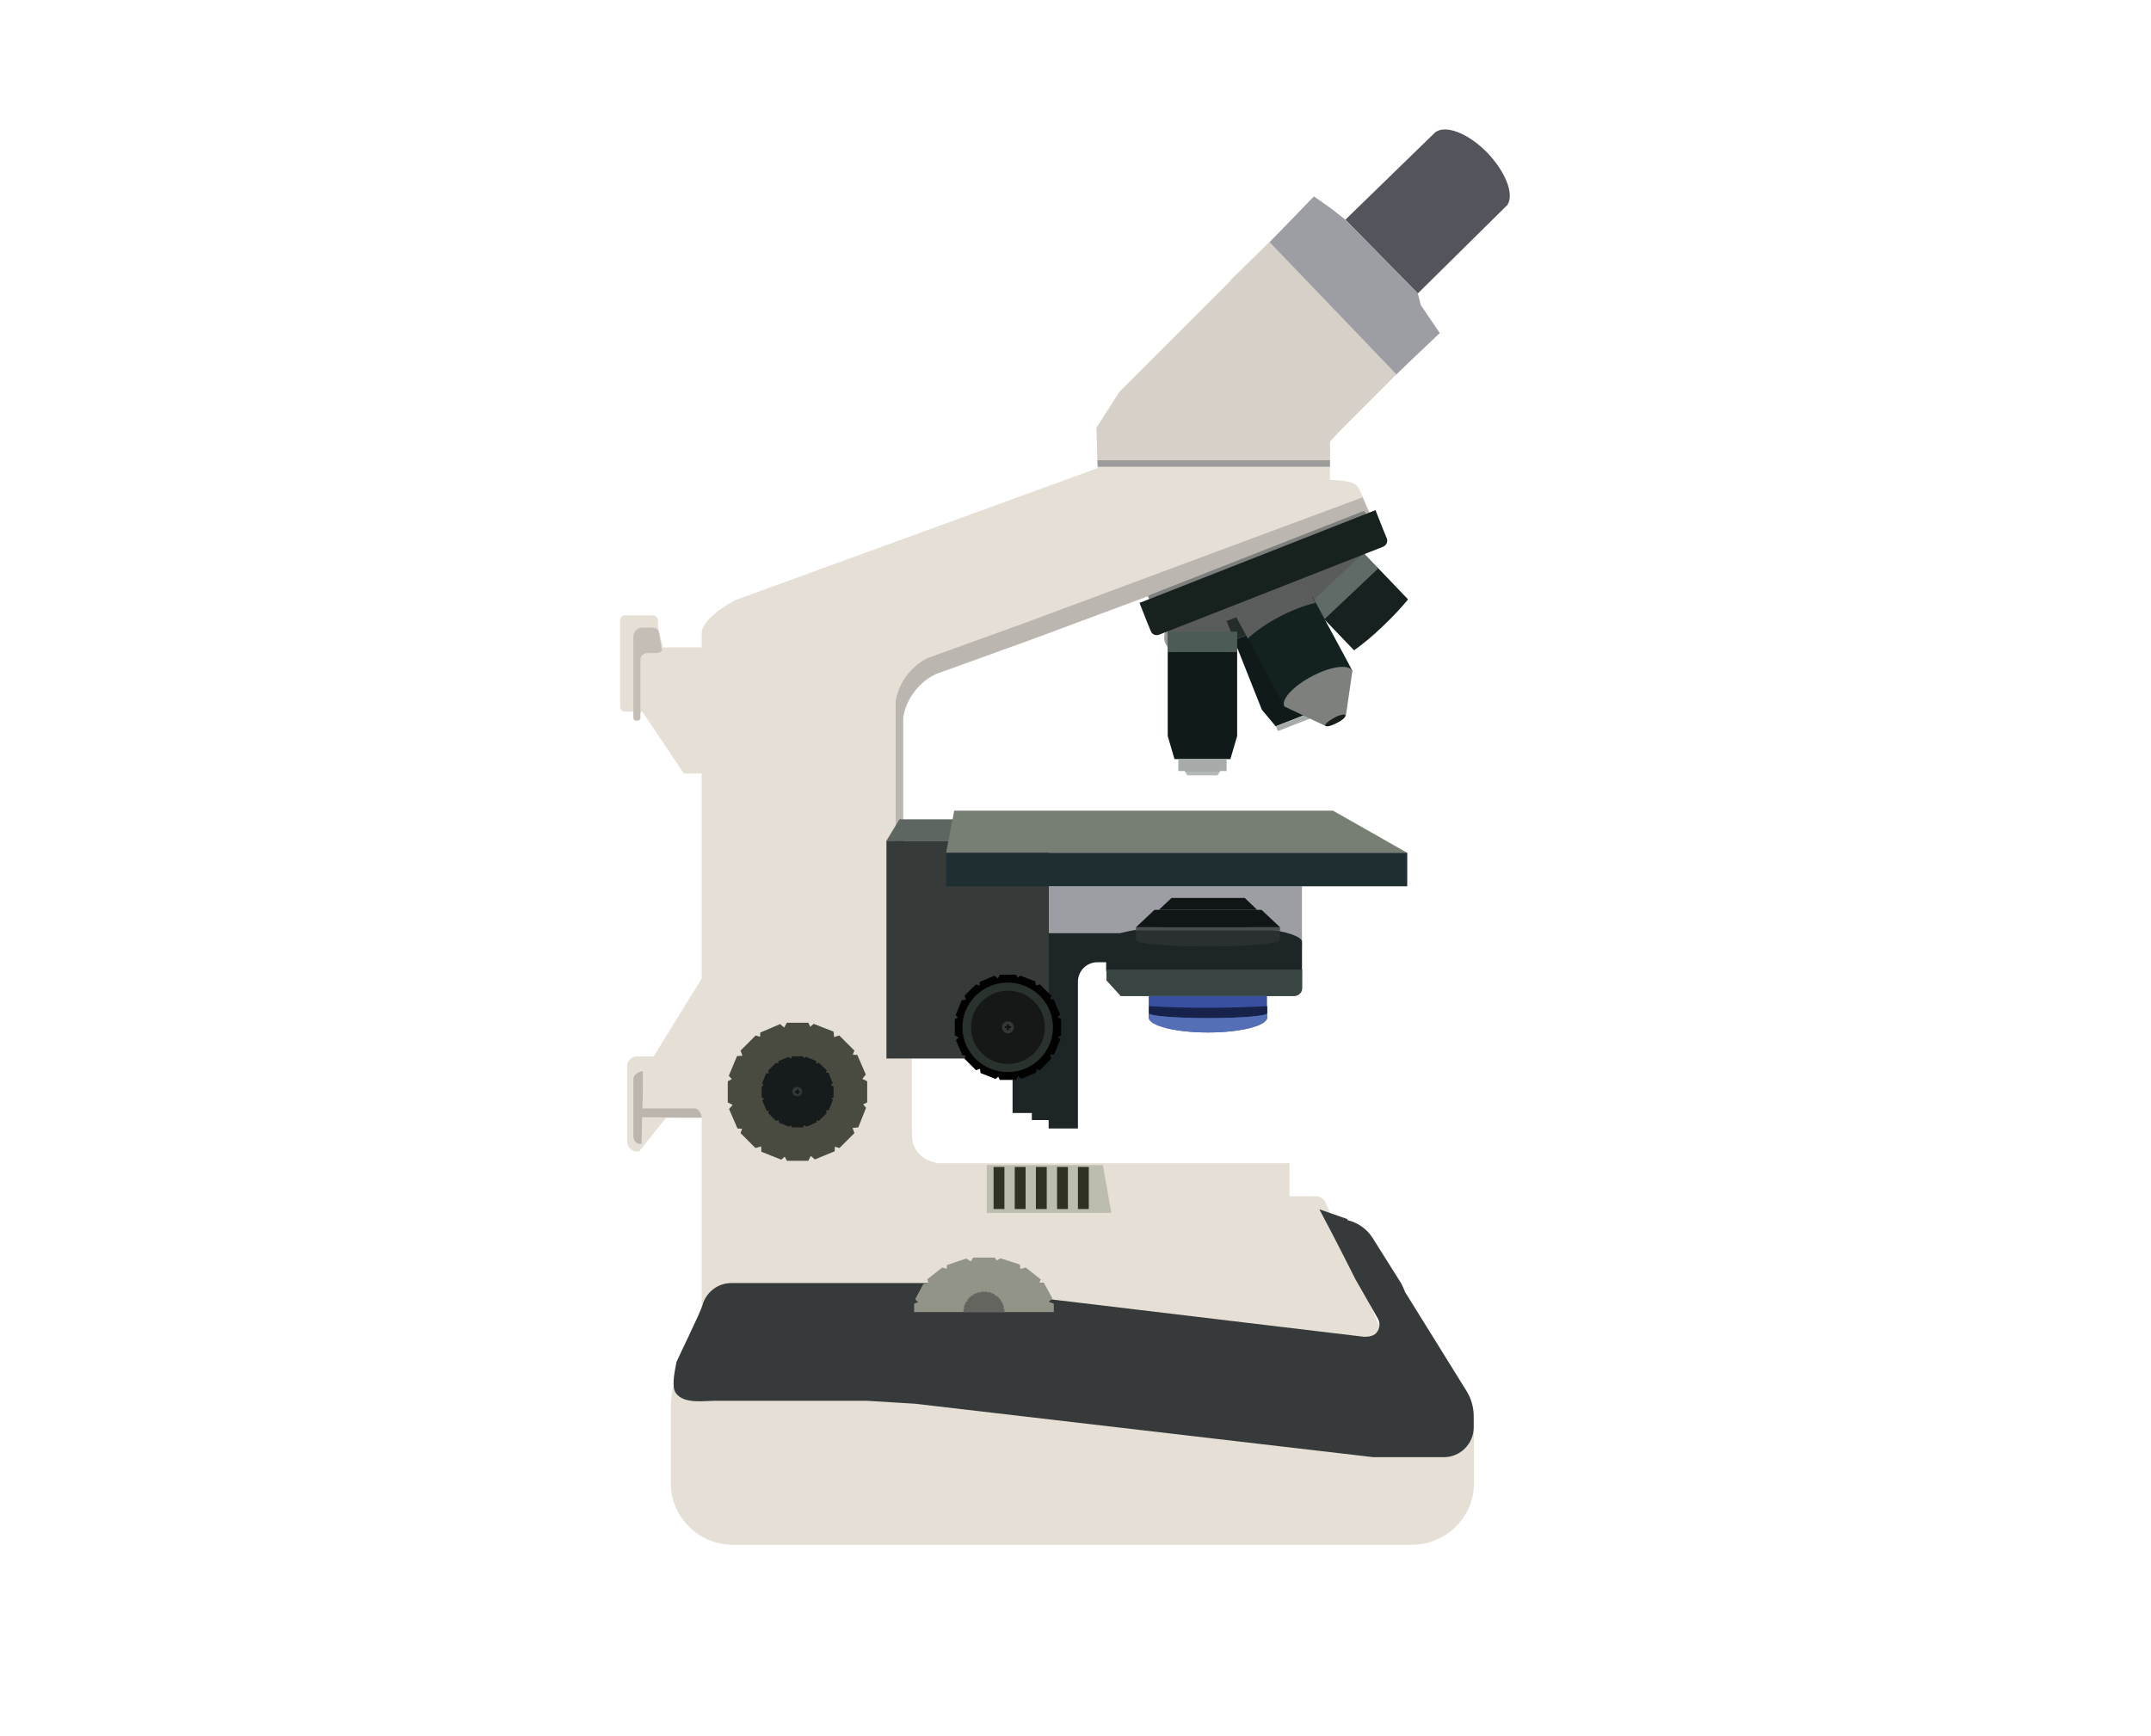
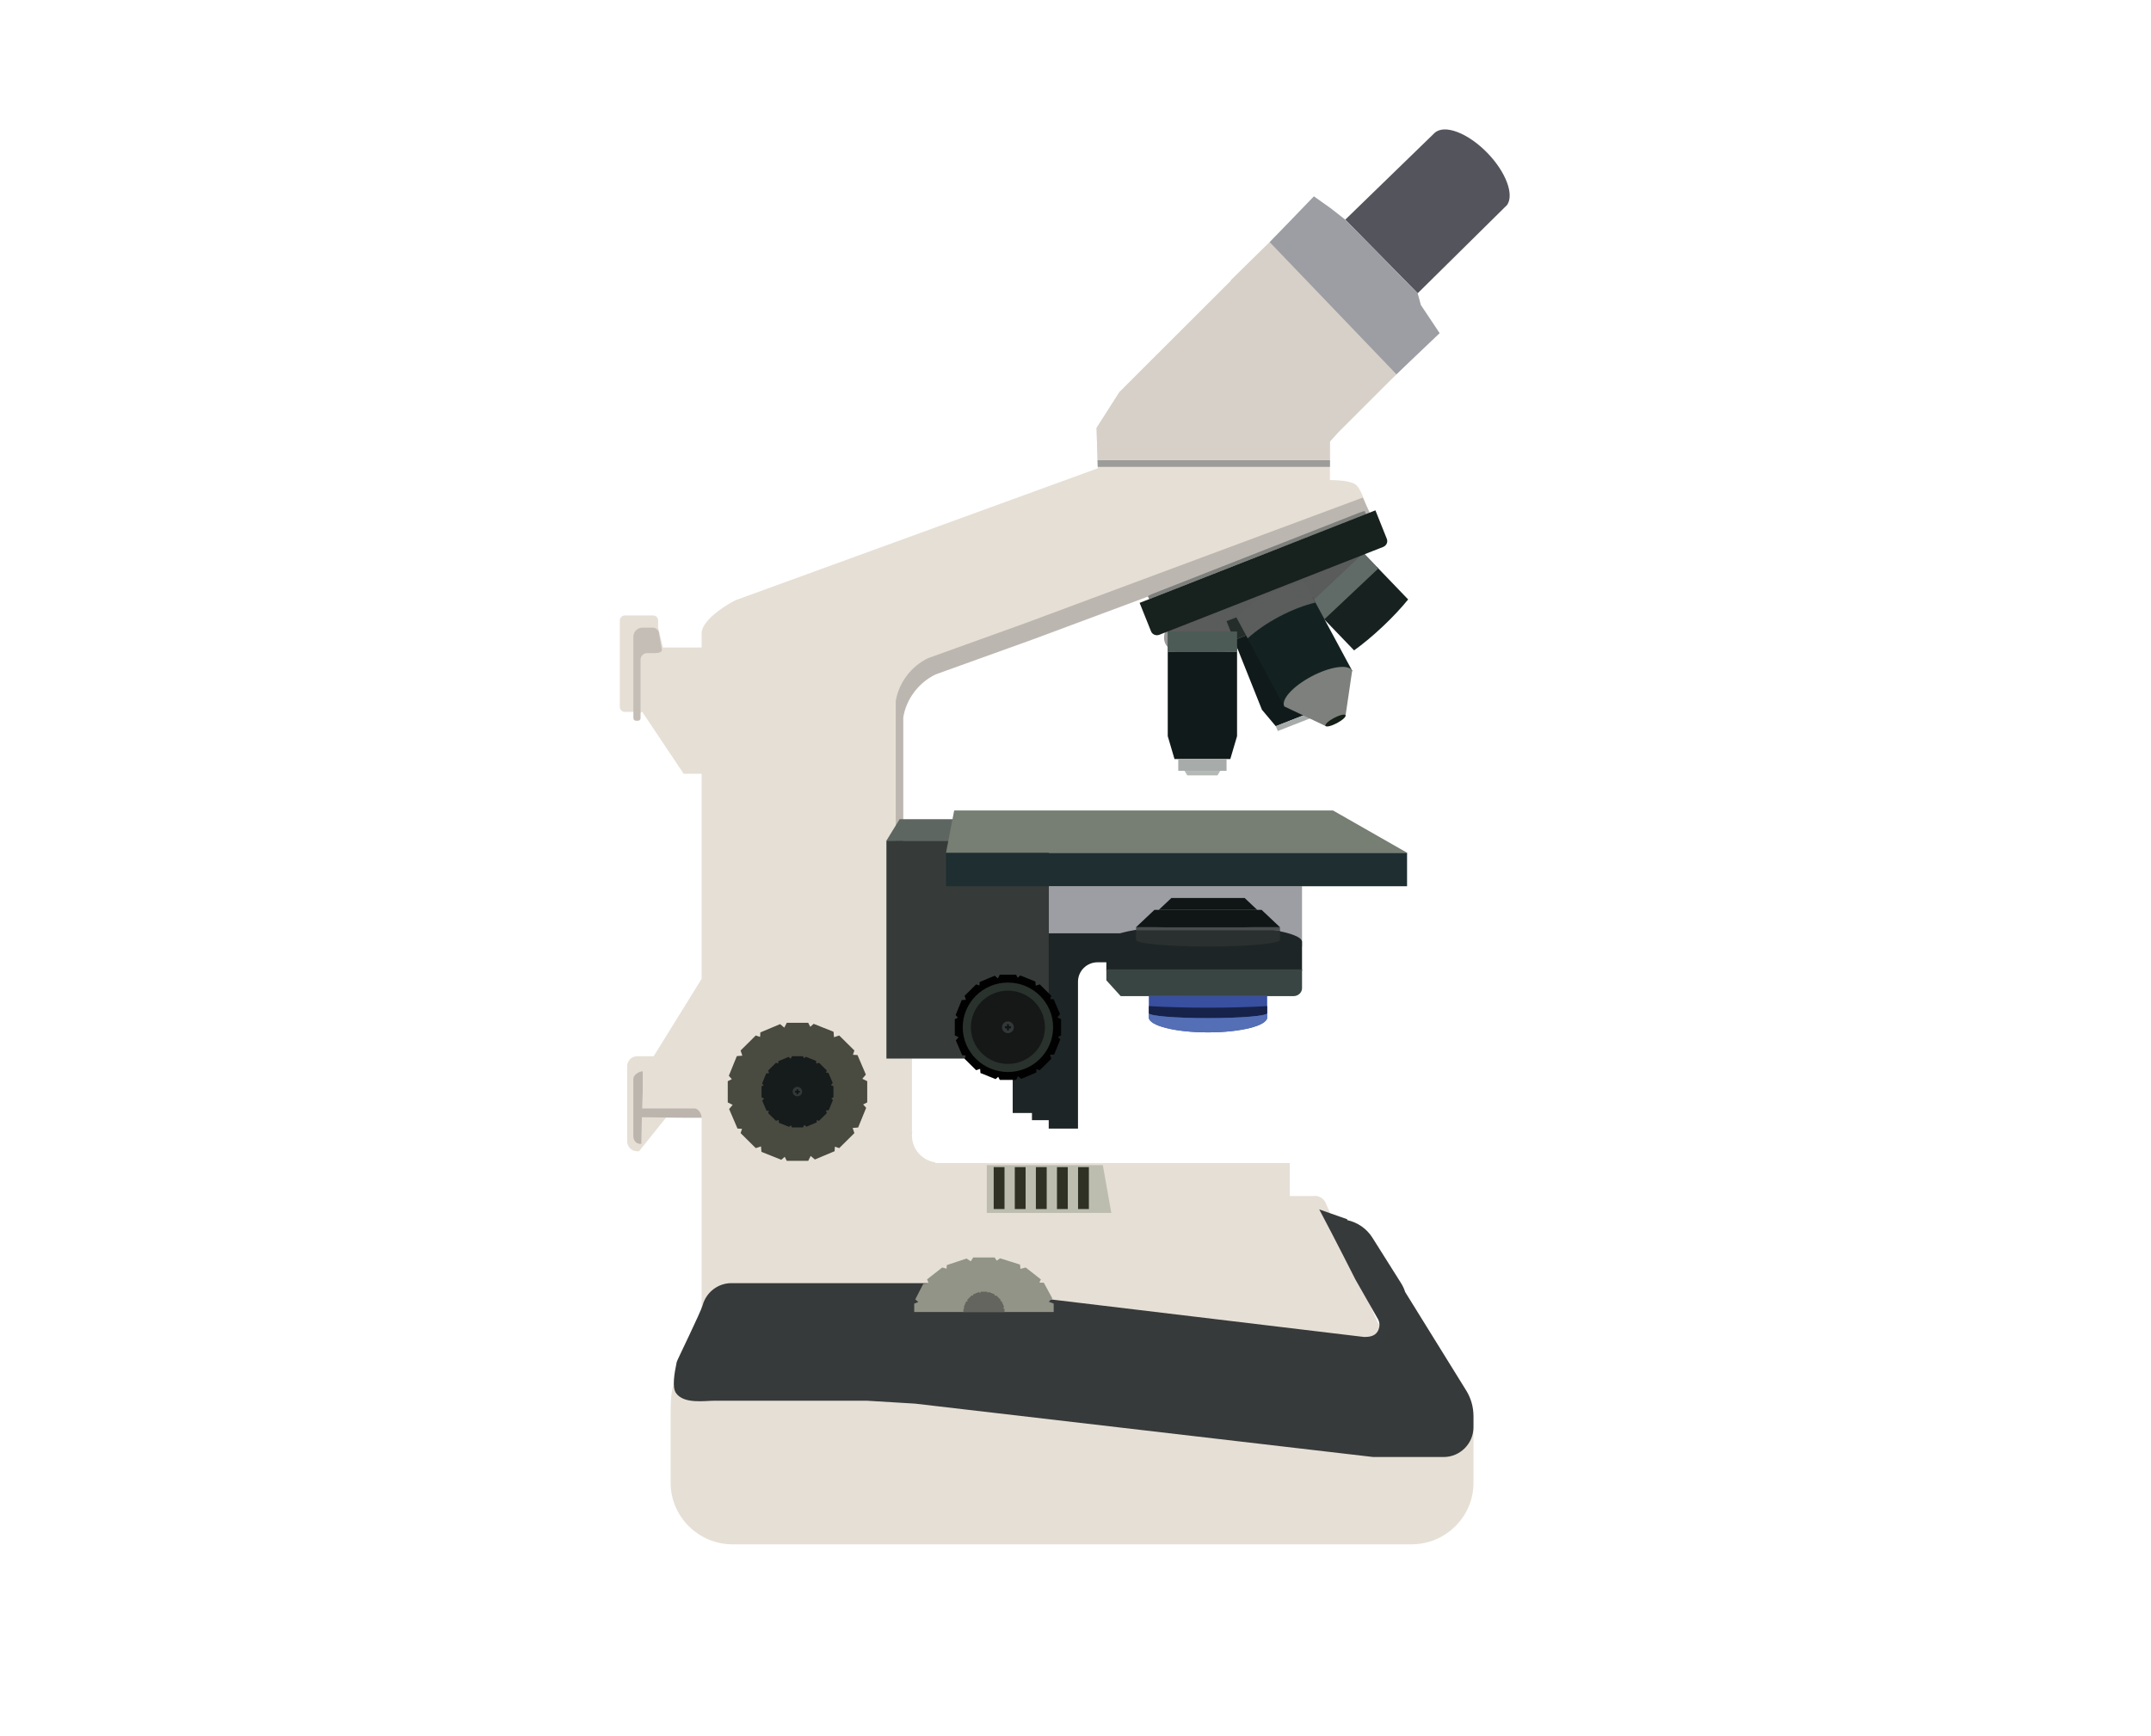
- <svg xmlns="http://www.w3.org/2000/svg" version="1.1" id="Layer_1" x="0px" y="0px" viewBox="0 0 793 640.1" style="enable-background:new 0 0 793 640.1;" xml:space="preserve">
-   <style type="text/css">
- 	.st0{fill:#E6DFD5;}
- 	.st1{fill:none;}
- 	.st2{fill:#BCB6B0;}
- 	.st3{fill:#ADA598;}
- 	.st4{fill:#D7D0C8;}
- 	.st5{fill:#9C9C9A;}
- 	.st6{fill:#BCB5AD;}
- 	.st7{fill:#C4BEB7;}
- 	.st8{fill:#373A3A;}
- 	.st9{fill:#54555C;}
- 	.st10{fill:#9C9EA3;}
- 	.st11{fill:#5D6660;}
- 	.st12{fill:#363B39;}
- 	.st13{fill:#1E2E31;}
- 	.st14{fill:#777E73;}
- 	.st15{fill:#494A40;}
- 	.st16{fill:#919486;}
- 	.st17{fill:#63655E;}
- 	.st18{fill:#161B1B;}
- 	.st19{fill:#323737;}
- 	.st20{fill:#111314;}
- 	.st21{fill:#1E2526;}
- 	.st22{fill:#2A302F;}
- 	.st23{fill:#4A4D4E;}
- 	.st24{fill:#101516;}
- 	.st25{fill:#394542;}
- 	.st26{fill:#394F9F;}
- 	.st27{fill:#162249;}
- 	.st28{fill:#546FB5;}
- 	.st29{fill:#010101;}
- 	.st30{fill:#29322C;}
- 	.st31{fill:#151817;}
- 	.st32{fill:#989998;}
- 	.st33{fill:#5A5B5B;}
- 	.st34{fill:#111A1A;}
- 	.st35{fill:#A7ACAA;}
- 	.st36{fill:#252D2A;}
- 	.st37{fill:#162120;}
- 	.st38{fill:#606B67;}
- 	.st39{fill:#132221;}
- 	.st40{fill:#7D807C;}
- 	.st41{fill:#161E18;}
- 	.st42{fill:#5A5D5B;}
- 	.st43{opacity:0.46;}
- 	.st44{fill:#5B675F;}
- 	.st45{fill:#4C5B56;}
- 	.st46{fill:#17211D;}
- 	.st47{fill:#BCBDAF;}
- 	.st48{fill:#2F3124;}
- </style>
-   <path class="st0" d="M520.4,500.3c0,0-11.7-10.8-12.6-13l-19-43.7c-0.6-1.4-1.8-2.3-3.2-2.5l0,0h-0.1c-0.5-0.1-1-0.1-1.6,0h-8.5  v-12.2H344.8v-0.3c-4.9-0.7-8.6-4.9-8.6-9.9c0-0.5,0-1,0.1-1.5h-0.1v-27h-4.1V263.6c1.1-6.8,5.7-12.9,11.9-15.9l35.7-12.9  l124.5-46.3c0,0-2.1-8.4-4.7-10c-2.6-1.6-9.2-1.5-9.2-1.5v-14.2l3.1-3.4l18.7-18.7l7-6.9l-5.2-8.5l-7.6-9.2l-5.4-6l-9.9-10.5  l-10-10.7l-7.4-5.2l-20,19.6l0.1,0.1l-41.1,41.1l-8.4,13.2l0.5,14.9l-133.4,48.6c-1,0.4-12.6,6.7-12.6,12.3v5.2h-14.3l-1.8-7.4v-2.6  c0-1-0.8-1.8-1.8-1.8h-10.4c-1,0-1.8,0.8-1.8,1.8v31.9c0,1,0.8,1.8,1.8,1.8h5.3v0.6l0.9-0.6h0.2l15.3,22.8h6.6v75.6L241,389.5h-6.1  c-2,0-3.7,1.6-3.7,3.7v27.7c0,2,1.7,3.7,3.7,3.7h0.7l9.9-12.4l0.2,0h13v88.8c0,0.8,0.1,1.6,0.3,2.4c-4.3,2.4-8.5,2.7-10.5,7.2  c-1.3,2.8-1.2,9.3-1.2,12.5v23.9c0,12.4,10.3,22.6,22.9,22.6h250.3c12.6,0,22.9-10.2,22.9-22.6v-23.9  C543.2,514.8,532.9,500.3,520.4,500.3" />
-   <line class="st1" x1="337.1" y1="391.2" x2="334.3" y2="391.2" />
-   <path class="st2" d="M333,264.5c1.1-6.8,5.7-12.9,11.9-15.9l35.7-12.9l124.5-46.3l-2.8-6l-124.5,46.3l-35.7,12.9  c-6.2,3-10.8,9.1-11.9,15.9v126.6h2.8L333,264.5L333,264.5z" />
-   <path class="st3" d="M433.4,145.7c3,0,3-4.6,0-4.6C430.4,141.1,430.4,145.7,433.4,145.7" />
-   <polygon class="st4" points="490.3,172.1 490.3,162.8 493.4,159.4 512.1,140.7 519.1,133.8 514,125.3 506.4,116.1 501,110.2   491.1,99.6 481.1,89 473.7,83.8 453.7,103.4 453.8,103.5 412.7,144.6 404.3,157.8 404.7,172.1 " />
-   <polygon class="st5" points="404.6,169.7 404.7,172.1 490.3,172.1 490.3,169.7 " />
-   <path class="st6" d="M237,395c-1.4,0-3.5,1.3-3.5,2.8V419c0,1.5,1.1,2.8,2.5,2.8h0.5l0.2-8.6l0.3-11V397L237,395L237,395L237,395z" />
-   <path class="st6" d="M258.7,412.1c0-1.3-1.2-3.4-2.6-3.4h-19.6c-1.4,0-2.6,1.1-2.6,2.4v0.8l18.1,0.2h4.8H258.7L258.7,412.1z" />
-   <path class="st7" d="M240.6,231.4h-3.8c-1.8,0-3.3,1.5-3.3,3.3v3.7v26.4c0,0.5,0.4,0.9,0.9,0.9h0.8c0.5,0,0.9-0.4,0.9-0.9v-21.6  c0-1.3,1.1-2.4,2.5-2.4h2c1.3,0,3.4,0.1,3.4-1.2l-1-5.8C243,232.5,241.9,231.4,240.6,231.4" />
-   <path class="st8" d="M518,476.4c-0.4-1.1-0.9-2.2-1.5-3.3L506,456.4c-2.2-3.4-5.5-5.6-9.2-6.5l-0.1-0.4l-10.3-3.6  c6.1,11.4,12.9,25,13.3,25.8l8.4,14.7c0.4,0.9,0.6,1.9,0.4,2.8c-0.5,2.5-2.2,3.7-5.2,3.7h-0.5l-120.4-14.4c0.3-2,1.2-3.9,2.5-5.4  H335h-4.6h-60.8c-5,0-9.3,3.4-10.6,8.1c-0.7,2.6-9.4,20.3-9.6,21c-0.9,4.4-1.8,9.4-0.2,11.5c2.9,4.1,10.5,2.8,14.4,2.8h55.9  l17.9,1.1l168.9,19.7h26c6,0,11-4.9,11-11v-4.1c0-3.3-0.9-6.6-2.7-9.4L518,476.4z" />
-   <path class="st9" d="M548.5,56.5c-7.2-7.5-16-10.8-19.6-7.5C528.6,49.3,496,81,496,81l26.7,27.2l33-32.6  C558.3,71.8,555.2,63.6,548.5,56.5" />
-   <polygon class="st10" points="496,81 490.5,76.7 484.4,72.4 468.1,89.3 514.8,138 530.8,122.8 523.8,112.5 522.7,108.1 507.8,93 " />
-   <rect x="386.7" y="326.8" class="st10" width="93.3" height="22.2" />
-   <polygon class="st11" points="386.7,310 326.8,310 331.6,302.1 386.7,302.1 " />
-   <polygon class="st12" points="326.8,310 326.8,390.3 373.4,390.3 373.4,376.4 386.7,376.4 386.7,310 " />
-   <rect x="348.8" y="314.4" class="st13" width="170" height="12.4" />
-   <polygon class="st14" points="351.8,298.9 491.4,298.9 518.7,314.4 348.8,314.4 " />
-   <polygon class="st15" points="317.9,397.8 319.2,396.2 319.1,396 316.2,389.3 316.1,389 314.4,388.9 315,387.3 314.8,387.2   309.6,382 309.4,381.8 307.5,382.4 307.3,380.4 307.1,380.3 300.2,377.6 300,377.5 298.7,378.6 298,377.1 297.7,377.1 290.3,377.1   290.1,377.1 289.1,378.9 287.6,377.6 287.4,377.7 280.6,380.6 280.3,380.7 280.2,382.3 278.6,381.8 278.4,382 273.2,387.2   273,387.3 273.7,389.3 271.7,389.4 271.6,389.7 268.8,396.4 268.7,396.7 269.8,397.9 268.3,398.7 268.3,398.9 268.3,406.2   268.3,406.5 270.1,407.4 268.8,408.9 268.9,409.2 271.8,415.9 271.9,416.1 273.6,416.2 273,417.8 273.2,418 278.4,423.2   278.6,423.3 280.6,422.7 280.7,424.7 281,424.8 287.8,427.5 288,427.6 289.3,426.5 290.1,428 290.3,428 297.7,428 298,428   298.9,426.2 300.4,427.5 300.7,427.4 307.5,424.6 307.7,424.5 307.8,422.8 309.4,423.3 309.6,423.2 314.8,418 315,417.8   314.3,415.9 316.4,415.7 316.5,415.5 319.2,408.7 319.3,408.5 318.2,407.2 319.7,406.5 319.7,406.2 319.7,398.9 319.7,398.7 " />
-   <polygon class="st16" points="388.5,483.8 388.5,480.9 388.5,480.7 386.6,480 388,478.8 387.9,478.6 385,473.3 384.9,473.1   383.2,473 383.7,471.7 383.5,471.6 378.3,467.5 378.1,467.4 376.2,467.9 376,466.3 375.8,466.2 369,464 368.7,464 367.5,464.8   366.7,463.7 366.4,463.7 359.1,463.7 358.8,463.7 357.9,465.1 356.3,464.1 356.1,464.1 349.3,466.4 349.1,466.5 349,467.8   347.4,467.4 347.2,467.5 342,471.6 341.8,471.7 342.4,473.2 340.4,473.4 340.3,473.6 337.5,478.9 337.4,479.1 338.5,480.1   337,480.7 337,480.9 337,483.8 " />
-   <polygon class="st17" points="370.3,483.8 370.3,482.7 370.3,482.6 369.8,482.4 370.2,481.9 370.1,481.8 369.3,479.9 369.3,479.8   368.8,479.7 368.9,479.3 368.9,479.2 367.3,477.7 367.3,477.7 366.7,477.8 366.7,477.2 366.6,477.2 364.6,476.4 364.5,476.4   364.1,476.7 363.9,476.3 363.8,476.3 361.7,476.3 361.6,476.3 361.3,476.8 360.9,476.4 360.8,476.5 358.8,477.3 358.7,477.3   358.7,477.8 358.2,477.7 358.2,477.7 356.6,479.2 356.6,479.3 356.8,479.8 356.2,479.9 356.1,480 355.3,482 355.3,482 355.6,482.4   355.2,482.6 355.2,482.7 355.2,483.8 " />
-   <polygon class="st18" points="306.3,400.1 307,399.3 306.9,399.2 305.5,395.7 305.4,395.6 304.5,395.5 304.8,394.7 304.7,394.6   302,392 301.9,391.9 300.9,392.2 300.9,391.2 300.7,391.1 297.2,389.7 297.1,389.7 296.4,390.2 296,389.5 295.9,389.5 292.1,389.5   292,389.5 291.5,390.4 290.7,389.7 290.6,389.8 287.1,391.2 287,391.3 286.9,392.1 286.1,391.9 286,392 283.3,394.6 283.2,394.7   283.5,395.7 282.5,395.8 282.4,395.9 281,399.4 281,399.5 281.5,400.2 280.8,400.6 280.8,400.7 280.8,404.5 280.8,404.6   281.7,405.1 281,405.8 281.1,406 282.6,409.4 282.6,409.6 283.5,409.6 283.2,410.4 283.3,410.5 286,413.2 286.1,413.3 287.1,413   287.2,414 287.3,414 290.8,415.4 290.9,415.5 291.6,414.9 292,415.7 292.1,415.7 295.9,415.7 296,415.7 296.5,414.8 297.3,415.4   297.4,415.4 300.9,413.9 301.1,413.9 301.1,413 301.9,413.3 302,413.2 304.7,410.5 304.8,410.4 304.5,409.4 305.5,409.4   305.6,409.2 307,405.7 307.1,405.6 306.5,405 307.3,404.6 307.3,404.5 307.3,400.7 307.3,400.6 " />
-   <path class="st19" d="M295.7,402.5c0,1-0.8,1.7-1.8,1.7c-1,0-1.8-0.8-1.8-1.7c0-1,0.8-1.7,1.8-1.7  C294.9,400.8,295.7,401.5,295.7,402.5" />
-   <polygon class="st20" points="294.9,402.3 294.3,402.3 294.3,401.7 293.7,401.7 293.7,402.3 293.1,402.3 293.1,402.9 293.7,402.9   293.7,403.5 294.3,403.5 294.3,402.9 294.9,402.9 " />
+ <svg xmlns="http://www.w3.org/2000/svg" version="1.1" x="0px" y="0px" viewBox="0 0 792.998 640.101" enable-background="new 0 0 792.998 640.101" xml:space="preserve">
+   <path fill="#E6DFD5" d="M520.361,500.29c0,0-11.652-10.822-12.609-13.016l-19.014-43.709c-0.588-1.354-1.803-2.258-3.17-2.533  l-0.004-0.016h-0.062c-0.51-0.094-1.035-0.09-1.561,0h-8.455V428.86H344.832v-0.27c-4.879-0.705-8.632-4.854-8.632-9.879  c0-0.496,0.05-0.977,0.12-1.453h-0.12v-27.016h-4.089V263.626c1.056-6.756,5.684-12.873,11.895-15.865l35.742-12.866l124.531-46.342  c0,0-2.123-8.442-4.742-10.045c-2.615-1.603-9.248-1.488-9.248-1.488v-14.195l3.074-3.434l18.746-18.728l7.002-6.873l-5.156-8.511  l-7.553-9.157l-5.395-5.953l-9.869-10.531l-10.023-10.684l-7.395-5.185l-20.008,19.634l0.105,0.107l-41.143,41.099l-8.411,13.181  l0.463,14.881l-133.43,48.596c-1.019,0.367-12.633,6.698-12.633,12.305v5.182h-14.266l-1.776-7.378v-2.627  c0-1-0.826-1.815-1.835-1.815h-10.436c-1.01,0-1.835,0.815-1.835,1.815v31.928c0,0.997,0.826,1.816,1.835,1.816h5.331v0.595  l0.907-0.595h0.184l15.274,22.823h6.615v75.608l-17.669,28.537h-6.087c-2.03,0-3.691,1.645-3.691,3.652v27.738  c0,2.01,1.661,3.652,3.691,3.652h0.686l9.947-12.385l0.17-0.047h12.957v88.758c0,0.814,0.097,1.609,0.27,2.375  c-4.251,2.375-8.497,2.738-10.513,7.168c-1.282,2.822-1.173,9.266-1.173,12.545v23.891c0,12.443,10.286,22.625,22.852,22.625  h250.266c12.566,0,22.852-10.182,22.852-22.625v-23.891C543.215,514.792,532.93,500.29,520.361,500.29" />
+   <line fill="none" x1="337.093" y1="391.167" x2="334.32" y2="391.167" />
+   <path fill="#BCB6B0" d="M333.004,264.549c1.057-6.756,5.686-12.874,11.895-15.864l35.742-12.868l124.531-46.34l-2.775-5.999  l-124.528,46.34l-35.742,12.868c-6.21,2.991-10.841,9.108-11.896,15.866v126.619h2.773V264.549z" />
+   <path fill="#ADA598" d="M433.402,145.654c2.979,0,2.98-4.579,0-4.579C430.426,141.074,430.42,145.654,433.402,145.654" />
+   <polygon fill="#D7D0C8" points="490.289,172.133 490.289,162.824 493.357,159.391 512.107,140.663 519.109,133.788 513.951,125.276   506.398,116.119 501,110.167 491.135,99.635 481.115,88.951 473.715,83.767 453.713,103.399 453.822,103.506 412.676,144.607   404.265,157.788 404.712,172.133 " />
+   <polygon fill="#9C9C9A" points="404.633,169.693 404.712,172.136 490.289,172.136 490.289,169.693 " />
+   <path fill="#BCB5AD" d="M236.958,395.03c-1.359,0-3.461,1.256-3.461,2.787v21.166c0,1.533,1.114,2.787,2.47,2.787h0.459l0.184-8.586  l0.347-10.988v-5.15v-2.016H236.958z" />
+   <path fill="#BCB5AD" d="M258.672,412.142c0-1.346-1.163-3.426-2.583-3.426h-19.615c-1.423,0-2.584,1.1-2.584,2.443v0.76  l18.138,0.223h4.772H258.672L258.672,412.142z" />
+   <path fill="#C4BEB7" d="M240.591,231.429h-3.753c-1.827,0-3.324,1.483-3.324,3.293v3.714v26.398c0,0.503,0.415,0.911,0.921,0.911  h0.792c0.508,0,0.921-0.408,0.921-0.911v-21.584c0-1.343,1.101-2.433,2.459-2.433h1.985c1.322,0,3.419,0.081,3.419-1.229  l-1.014-5.778C242.997,232.5,241.914,231.429,240.591,231.429" />
+   <path fill="#373A3A" d="M518.041,476.403c-0.361-1.121-0.854-2.221-1.51-3.26l-10.57-16.775c-2.166-3.432-5.539-5.65-9.225-6.467  l-0.107-0.35l-10.271-3.609c6.068,11.43,12.881,24.955,13.316,25.811l8.398,14.73c0.441,0.869,0.611,1.865,0.424,2.822  c-0.494,2.479-2.186,3.662-5.197,3.662h-0.49l-120.438-14.445c0.32-2.031,1.196-3.883,2.463-5.395h-49.832h-4.57h-60.793  c-5.028,0-9.293,3.436-10.575,8.078c-0.726,2.629-9.44,20.332-9.575,20.973c-0.918,4.398-1.765,9.379-0.242,11.518  c2.913,4.088,10.496,2.779,14.36,2.779h55.856l17.888,1.08l168.885,19.68h26.01c6.033,0,10.969-4.945,10.969-10.986v-4.141  c0-3.33-0.93-6.588-2.689-9.424L518.041,476.403z" />
+   <path fill="#54555C" d="M548.455,56.504c-7.229-7.511-16.01-10.846-19.611-7.45c-0.283,0.271-32.887,31.932-32.887,31.932  l26.699,27.151l32.961-32.559C558.258,71.792,555.248,63.56,548.455,56.504" />
+   <polygon fill="#9C9EA3" points="495.953,80.988 490.518,76.741 484.387,72.394 468.096,89.283 514.812,138.004 530.75,122.845   523.82,112.456 522.652,108.138 507.812,93.045 " />
+   <rect x="386.688" y="326.783" fill="#9C9EA3" width="93.324" height="22.223" />
+   <polygon fill="#5D6660" points="386.688,309.962 326.796,309.962 331.65,302.057 386.688,302.057 " />
+   <polygon fill="#363B39" points="326.796,309.962 326.796,390.323 373.35,390.323 373.35,376.433 386.688,376.433 386.688,309.962   " />
+   <rect x="348.766" y="314.419" fill="#1E2E31" width="169.965" height="12.363" />
+   <polygon fill="#777E73" points="351.771,298.851 491.443,298.851 518.73,314.419 348.766,314.419 " />
+   <polygon fill="#494A40" points="317.899,397.767 319.216,396.233 319.114,395.993 316.231,389.269 316.128,389.028 314.448,388.927   314.981,387.345 314.796,387.161 309.577,381.995 309.392,381.81 307.465,382.448 307.303,380.444 307.061,380.345 300.217,377.608   299.973,377.509 298.712,378.614 297.96,377.126 297.699,377.126 290.318,377.126 290.054,377.126 289.146,378.923 287.602,377.618   287.36,377.72 280.565,380.573 280.323,380.675 280.219,382.341 278.623,381.81 278.438,381.995 273.219,387.161 273.034,387.345   273.675,389.257 271.651,389.415 271.552,389.651 268.789,396.429 268.692,396.671 269.804,397.919 268.299,398.665   268.299,398.923 268.299,406.229 268.299,406.489 270.116,407.39 268.798,408.919 268.9,409.157 271.785,415.882 271.886,416.126   273.566,416.228 273.034,417.808 273.219,417.989 278.438,423.157 278.623,423.341 280.551,422.704 280.714,424.71 280.956,424.806   287.798,427.544 288.043,427.64 289.302,426.54 290.054,428.03 290.318,428.03 297.699,428.03 297.96,428.03 298.869,426.231   300.415,427.534 300.656,427.433 307.45,424.579 307.69,424.478 307.796,422.813 309.392,423.341 309.577,423.157 314.796,417.989   314.981,417.808 314.339,415.901 316.366,415.743 316.462,415.497 319.228,408.726 319.325,408.483 318.212,407.235   319.716,406.489 319.716,406.229 319.716,398.923 319.716,398.665 " />
+   <polygon fill="#919486" points="388.457,483.767 388.457,480.88 388.457,480.677 386.641,479.966 387.957,478.757 387.855,478.565   384.972,473.253 384.869,473.065 383.191,472.985 383.722,471.735 383.537,471.589 378.318,467.509 378.133,467.364   376.207,467.868 376.045,466.286 375.801,466.204 368.957,464.042 368.713,463.966 367.453,464.837 366.7,463.661 366.438,463.661   359.059,463.661 358.796,463.661 357.886,465.083 356.341,464.054 356.1,464.132 349.307,466.388 349.062,466.466 348.958,467.78   347.363,467.364 347.178,467.509 341.96,471.589 341.773,471.735 342.418,473.241 340.393,473.368 340.293,473.556 337.529,478.911   337.43,479.099 338.543,480.087 337.039,480.677 337.039,480.88 337.039,483.767 " />
+   <polygon fill="#63655E" points="370.314,483.767 370.314,482.69 370.314,482.614 369.779,482.351 370.169,481.899 370.137,481.831   369.289,479.853 369.258,479.778 368.764,479.749 368.92,479.284 368.867,479.231 367.332,477.708 367.275,477.655 366.708,477.845   366.661,477.249 366.59,477.224 364.575,476.417 364.504,476.388 364.133,476.714 363.91,476.274 363.834,476.274 361.662,476.274   361.584,476.274 361.318,476.806 360.863,476.419 360.791,476.452 358.793,477.292 358.719,477.321 358.69,477.812 358.219,477.655   358.166,477.708 356.627,479.231 356.574,479.284 356.764,479.845 356.168,479.89 356.139,479.966 355.325,481.956 355.296,482.028   355.625,482.397 355.182,482.614 355.182,482.69 355.182,483.767 " />
+   <polygon fill="#161B1B" points="306.319,400.097 306.997,399.308 306.946,399.183 305.459,395.718 305.406,395.593 304.542,395.54   304.816,394.728 304.722,394.632 302.032,391.97 301.936,391.876 300.941,392.202 300.86,391.169 300.735,391.12 297.208,389.71   297.084,389.659 296.433,390.228 296.043,389.46 295.91,389.46 292.106,389.46 291.97,389.46 291.502,390.386 290.706,389.712   290.581,389.767 287.08,391.237 286.957,391.29 286.902,392.146 286.079,391.876 285.983,391.97 283.296,394.632 283.199,394.728   283.53,395.712 282.487,395.794 282.435,395.915 281.01,399.407 280.959,399.532 281.534,400.177 280.758,400.558 280.758,400.694   280.758,404.456 280.758,404.593 281.695,405.054 281.018,405.843 281.071,405.97 282.555,409.433 282.608,409.556 283.472,409.612   283.199,410.425 283.296,410.521 285.983,413.181 286.079,413.278 287.072,412.952 287.155,413.983 287.281,414.032   290.808,415.444 290.934,415.493 291.585,414.923 291.97,415.692 292.106,415.692 295.91,415.692 296.043,415.692 296.513,414.765   297.309,415.438 297.434,415.386 300.935,413.915 301.059,413.864 301.113,413.005 301.936,413.278 302.032,413.181   304.722,410.521 304.816,410.425 304.486,409.442 305.528,409.36 305.579,409.237 307.005,405.747 307.055,405.62 306.481,404.978   307.257,404.593 307.257,404.456 307.257,400.694 307.257,400.558 " />
+   <path fill="#323737" d="M295.72,402.493c0,0.955-0.785,1.736-1.752,1.736c-0.969,0-1.756-0.779-1.756-1.736  c0-0.961,0.788-1.74,1.756-1.74C294.935,400.753,295.72,401.532,295.72,402.493" />
+   <polygon fill="#111314" points="294.867,402.288 294.256,402.288 294.256,401.683 293.675,401.683 293.675,402.288 293.062,402.288   293.062,402.862 293.675,402.862 293.675,403.47 294.256,403.47 294.256,402.862 294.867,402.862 " />
  <g id="adjustDHeight">
-     <path class="st21" d="M397.4,344.1h-10.8v10.7v35.4h-13.3v20.2h7.1v2.6h6.2v3.1h10.8v-5.7v-2.3v-4.3v-13.6V362c0-4,3.2-7.2,7.2-7.2   h16.5v-10.7L397.4,344.1L397.4,344.1L397.4,344.1L397.4,344.1z" />
-     <path class="st21" d="M443.9,341.1c-19.9,0-36.1,2.8-36.1,6.2v1.3v4.8v4.4c0,2.6,16.1,4.7,36.1,4.7c19.9,0,36.1-2.1,36.1-4.7v-4.4   v-4.8v-1.3C480,343.9,463.9,341.1,443.9,341.1" />
-     <path class="st22" d="M418.8,343.1v3.5c0,1.4,11.9,2.4,26.5,2.4c14.7,0,26.5-1.1,26.5-2.4v-3.5H418.8z" />
-     <rect x="418.8" y="341.9" class="st23" width="53.1" height="1.2" />
-     <polygon class="st24" points="465.1,335.5 453.5,335.5 449.4,335.5 441.3,335.5 427.6,335.5 425.6,335.5 418.8,341.9 427.6,341.9    441.3,341.9 449.4,341.9 453.5,341.9 471.9,341.9  " />
-     <polygon class="st24" points="458.9,331.1 450.9,331.1 448.1,331.1 442.6,331.1 433.2,331.1 431.9,331.1 427.2,335.5 433.2,335.5    442.6,335.5 448.1,335.5 450.9,335.5 463.5,335.5  " />
-     <path class="st25" d="M479.2,357.5h-2.4h-4h-28.3h-23.2h-6h-2.1h-5.3v4l5.3,5.8h8.2h12.4h43.2c1.7,0,3.1-1.3,3.1-2.9v-2v-2v-2.9   L479.2,357.5L479.2,357.5z" />
-     <path class="st26" d="M423.5,367.3v2.6v5.3c0,3,9.8,5.5,21.8,5.5c12,0,21.8-2.5,21.8-5.5v-5.3v-2.6H423.5z" />
-     <path class="st27" d="M445.4,371.6c-8.1,0-15.7-0.2-21.8-0.6v2.6c0,1,9.8,1.8,21.8,1.8s21.8-0.8,21.8-1.8V371   C461,371.3,453.5,371.6,445.4,371.6" />
-     <path class="st28" d="M445.4,375.4c-12,0-21.8-0.8-21.8-1.8v1.6c0,3,9.8,5.5,21.8,5.5s21.8-2.5,21.8-5.5v-1.6   C467.2,374.6,457.4,375.4,445.4,375.4" />
+     <path fill="#1E2526" d="M397.416,344.132h-10.791v10.684v35.355h-13.277v20.229h7.099v2.643h6.18v3.105h10.794v-5.748v-2.287v-4.326  v-13.611v-28.2c0-3.953,3.235-7.157,7.226-7.157h16.489v-10.682H397.42v-0.004H397.416z" />
+     <path fill="#1E2526" d="M443.941,341.104c-19.924,0-36.069,2.77-36.069,6.182v1.271v4.761v4.403c0,2.583,16.146,4.678,36.069,4.678  c19.922,0,36.07-2.095,36.07-4.678v-4.403v-4.761v-1.271C480.012,343.873,463.863,341.104,443.941,341.104" />
+     <path fill="#2A302F" d="M418.816,343.053v3.51c0,1.351,11.881,2.442,26.533,2.442c14.654,0,26.533-1.094,26.533-2.442v-3.51H418.816  z" />
+     <rect x="418.816" y="341.89" fill="#4A4D4E" width="53.066" height="1.163" />
+     <polygon fill="#101516" points="465.098,335.481 453.453,335.481 449.402,335.481 441.299,335.481 427.627,335.481 425.602,335.481   418.816,341.89 427.627,341.89 441.299,341.89 449.402,341.89 453.453,341.89 471.883,341.89 " />
+     <polygon fill="#101516" points="458.85,331.107 450.889,331.107 448.121,331.107 442.584,331.107 433.236,331.107 431.855,331.107   427.213,335.481 433.236,335.481 442.584,335.481 448.121,335.481 450.889,335.481 463.486,335.481 " />
+     <path fill="#394542" d="M479.242,357.451h-2.373h-4.037h-28.273h-23.242h-5.961h-2.148h-5.333v4.024l5.29,5.82h8.152h12.393h43.164  c1.736,0,3.141-1.311,3.141-2.928v-1.971v-2.017v-2.93H479.242L479.242,357.451z" />
+     <path fill="#394F9F" d="M423.537,367.298v2.617v5.256c0,3.033,9.768,5.492,21.812,5.492c12.047,0,21.814-2.463,21.814-5.492v-5.256  v-2.617H423.537z" />
+     <path fill="#162249" d="M445.35,371.558c-8.146,0-15.674-0.219-21.812-0.588v2.613c0,1.008,9.766,1.824,21.812,1.824  s21.814-0.816,21.814-1.824v-2.613C461.023,371.339,453.496,371.558,445.35,371.558" />
+     <path fill="#546FB5" d="M445.35,375.409c-12.047,0-21.812-0.818-21.812-1.824v1.582c0,3.035,9.766,5.496,21.812,5.496  s21.814-2.463,21.814-5.496v-1.582C467.164,374.591,457.396,375.409,445.35,375.409" />
  </g>
  <g id="draggableDiaphragm">
-     <polygon class="st29" points="389.8,375.1 390.8,374 390.7,373.8 388.5,368.6 388.5,368.5 387.2,368.4 387.6,367.2 387.4,367    383.5,363.1 383.3,363 381.9,363.4 381.7,361.9 381.5,361.8 376.3,359.8 376.1,359.7 375.2,360.5 374.6,359.4 374.4,359.4    368.8,359.4 368.6,359.4 367.9,360.8 366.7,359.8 366.5,359.8 361.3,362 361.2,362.1 361.1,363.4 359.9,363 359.7,363.1 355.7,367    355.6,367.2 356.1,368.6 354.5,368.8 354.5,368.9 352.4,374.1 352.3,374.3 353.1,375.2 352,375.8 352,376 352,381.6 352,381.8    353.4,382.5 352.4,383.6 352.5,383.8 354.7,388.9 354.7,389.1 356,389.2 355.6,390.4 355.7,390.5 359.7,394.5 359.9,394.6    361.3,394.1 361.5,395.7 361.6,395.7 366.9,397.8 367,397.9 368,397 368.6,398.2 368.8,398.2 374.4,398.2 374.6,398.2 375.3,396.8    376.5,397.8 376.7,397.7 381.8,395.6 382,395.5 382.1,394.2 383.3,394.6 383.5,394.5 387.4,390.5 387.6,390.4 387.1,388.9    388.6,388.8 388.7,388.6 390.8,383.5 390.9,383.3 390,382.3 391.2,381.8 391.2,381.6 391.2,376 391.2,375.8  " />
-     <path class="st30" d="M388.2,378.8c0,9.1-7.5,16.5-16.7,16.5c-9.2,0-16.7-7.4-16.7-16.5c0-9.1,7.5-16.5,16.7-16.5   S388.2,369.7,388.2,378.8" />
-     <path class="st31" d="M385.2,378.8c0,7.5-6.1,13.5-13.6,13.5s-13.6-6-13.6-13.5c0-7.5,6.1-13.5,13.6-13.5   C379.1,365.3,385.2,371.3,385.2,378.8" />
-     <path class="st19" d="M373.8,378.8c0,1.2-1,2.2-2.2,2.2s-2.2-1-2.2-2.2c0-1.2,1-2.2,2.2-2.2S373.8,377.6,373.8,378.8" />
-     <polygon class="st20" points="372.7,378.4 372,378.4 372,377.7 371.2,377.7 371.2,378.4 370.5,378.4 370.5,379.1 371.2,379.1    371.2,379.9 372,379.9 372,379.1 372.7,379.1  " />
+     <polygon fill="#010101" points="389.803,375.118 390.807,373.95 390.728,373.769 388.531,368.642 388.451,368.46 387.173,368.38   387.578,367.175 387.438,367.037 383.46,363.098 383.316,362.958 381.85,363.442 381.725,361.915 381.541,361.838 376.323,359.754   376.139,359.682 375.177,360.521 374.604,359.384 374.404,359.384 368.778,359.384 368.58,359.384 367.885,360.755 366.708,359.763   366.522,359.839 361.345,362.014 361.162,362.092 361.081,363.36 359.867,362.958 359.725,363.098 355.744,367.037 355.604,367.175   356.094,368.63 354.55,368.753 354.475,368.938 352.369,374.101 352.293,374.282 353.141,375.235 351.994,375.802 351.994,376.003   351.994,381.571 351.994,381.767 353.381,382.452 352.375,383.62 352.453,383.802 354.651,388.929 354.73,389.112 356.008,389.19   355.604,390.394 355.744,390.536 359.725,394.474 359.867,394.614 361.336,394.13 361.456,395.657 361.643,395.729 366.857,397.817   367.045,397.894 368.006,397.05 368.58,398.188 368.778,398.188 374.404,398.188 374.604,398.188 375.295,396.817 376.474,397.812   376.658,397.733 381.838,395.558 382.021,395.479 382.102,394.212 383.316,394.614 383.46,394.474 387.438,390.536 387.578,390.394   387.089,388.94 388.633,388.817 388.707,388.636 390.815,383.47 390.889,383.288 390.041,382.337 391.186,381.767 391.186,381.571   391.186,376.003 391.186,375.802 " />
+     <path fill="#29322C" d="M388.245,378.784c0,9.109-7.456,16.49-16.655,16.49c-9.197,0-16.656-7.381-16.656-16.49  c0-9.105,7.457-16.486,16.656-16.486S388.245,369.679,388.245,378.784" />
+     <path fill="#151817" d="M385.231,378.784c0,7.461-6.108,13.508-13.642,13.508c-7.534,0-13.641-6.047-13.641-13.508  c0-7.459,6.106-13.502,13.641-13.502C379.123,365.282,385.231,371.325,385.231,378.784" />
+     <path fill="#323737" d="M373.776,378.784c0,1.197-0.978,2.168-2.187,2.168s-2.186-0.971-2.186-2.168c0-1.193,0.977-2.16,2.186-2.16  S373.776,377.591,373.776,378.784" />
+     <polygon fill="#111314" points="372.717,378.427 371.954,378.427 371.954,377.673 371.23,377.673 371.23,378.427 370.465,378.427   370.465,379.144 371.23,379.144 371.23,379.901 371.954,379.901 371.954,379.144 372.717,379.144 " />
  </g>
-   <path class="st32" d="M503.6,205.3c3,6.9-11.1,19.6-31.5,28.4c-20.4,8.8-39.5,10.3-42.5,3.4c-3-6.9,11.1-19.6,31.5-28.4  C481.5,199.9,500.6,198.4,503.6,205.3" />
-   <rect x="430.5" y="223" class="st33" width="25.6" height="17.4" />
-   <polygon class="st33" points="496.1,197.1 476.2,215.9 488.2,228.4 508.1,209.6 " />
-   <path class="st33" d="M453.6,223.6l6.3,11.8c2.8-3.3,6.7-6.4,11.3-8.8c4.6-2.4,9.3-3.9,13.7-4.4l-6.3-11.8  c-4.5,0.2-9.3,1.5-13.9,3.9C460.1,216.8,456.3,220.1,453.6,223.6" />
-   <polygon class="st34" points="455,236 465.2,261.7 470.3,267.8 489.5,260.3 489,252.4 478.7,226.7 " />
-   <polygon class="st35" points="489.5,260.3 470.4,267.8 471.1,269.6 490.2,262.1 " />
-   <polygon class="st36" points="475.9,219.7 452.2,229 455,236 478.7,226.7 " />
-   <path class="st37" d="M487.7,227.8l11.5,12c3.2-2.3,6.9-5.3,10.5-8.8c3.7-3.5,6.9-6.9,9.4-10l-11.5-12L487.7,227.8z" />
-   <polygon class="st38" points="502.7,203.9 482.7,222.7 488.2,228.4 508.1,209.6 " />
-   <path class="st39" d="M469.9,223.9c-6.9,3.6-11.8,8-10.8,9.7l5.7,10.6l6,11.1l2.8,5.3l25-13.2l-2.8-5.3l-6-11.1l-5.7-10.6  C483.1,218.7,476.8,220.3,469.9,223.9" />
-   <path class="st40" d="M483.6,249.4c-6.9,3.6-11.4,8.6-10.1,11.1l15.2,7.2l2.5-1.3l2.5-1.3l2.5-1.3l2.4-16.5  C497.1,244.8,490.5,245.7,483.6,249.4" />
-   <path class="st41" d="M496,263.7c-0.3-0.5-2.2-0.1-4.2,1c-2,1.1-3.5,2.4-3.2,2.9s2.2,0.1,4.2-1C494.9,265.6,496.3,264.3,496,263.7" />
-   <path class="st42" d="M455.8,227.6l4.2,7.8c3.1-2.8,7.1-5.6,11.7-8c4.6-2.4,9.2-4.2,13.3-5.1l-4.2-7.8c-4.2,0.8-8.8,2.4-13.4,4.8  C462.7,221.7,458.7,224.6,455.8,227.6" />
-   <polygon class="st34" points="430.5,240.3 430.5,271.4 433,279.9 453.6,279.9 456.1,271.4 456.1,240.3 " />
-   <rect x="434.4" y="279.9" class="st35" width="17.8" height="4.4" />
-   <g class="st43">
+   <path fill="#989998" d="M503.607,205.328c3.033,6.909-11.088,19.64-31.533,28.436c-20.449,8.794-39.482,10.322-42.516,3.412  c-3.031-6.91,11.088-19.641,31.535-28.437C481.539,199.945,500.574,198.418,503.607,205.328" />
+   <rect x="430.506" y="222.976" fill="#5A5B5B" width="25.555" height="17.367" />
+   <polygon fill="#5A5B5B" points="496.129,197.097 476.197,215.882 488.217,228.387 508.148,209.602 " />
+   <path fill="#5A5B5B" d="M453.641,223.62l6.326,11.75c2.846-3.281,6.699-6.356,11.32-8.793c4.615-2.436,9.344-3.893,13.68-4.399  l-6.328-11.75c-4.469,0.192-9.299,1.475-13.938,3.922C460.061,216.797,456.293,220.056,453.641,223.62" />
+   <polygon fill="#111A1A" points="454.971,236.01 465.23,261.697 470.326,267.765 489.467,260.271 488.992,252.394 478.73,226.706 " />
+   <polygon fill="#A7ACAA" points="489.482,260.265 470.35,267.756 471.07,269.553 490.199,262.063 " />
+   <polygon fill="#252D2A" points="475.947,219.742 452.186,229.046 454.971,236.01 478.73,226.706 " />
+   <path fill="#162120" d="M487.656,227.802l11.547,12.01c3.219-2.305,6.861-5.312,10.547-8.786c3.689-3.478,6.902-6.93,9.385-9.997  l-11.549-12.013L487.656,227.802z" />
+   <polygon fill="#606B67" points="502.672,203.904 482.742,222.69 488.217,228.385 508.148,209.602 " />
+   <path fill="#132221" d="M469.857,223.932c-6.9,3.643-11.75,7.986-10.828,9.697l5.686,10.562l6,11.141l2.83,5.261l25-13.194  l-2.834-5.26l-5.994-11.142l-5.689-10.559C483.105,218.724,476.762,220.288,469.857,223.932" />
+   <path fill="#7D807C" d="M483.561,249.378c-6.902,3.644-11.408,8.62-10.064,11.115l15.193,7.202l2.451-1.292l2.475-1.308l2.451-1.293  l2.43-16.503C497.15,244.807,490.465,245.736,483.561,249.378" />
+   <path fill="#161E18" d="M496.045,263.731c-0.285-0.534-2.178-0.091-4.223,0.99c-2.045,1.079-3.471,2.385-3.186,2.918  c0.285,0.533,2.176,0.09,4.223-0.99C494.904,265.571,496.33,264.265,496.045,263.731" />
+   <path fill="#5A5D5B" d="M455.783,227.598l4.184,7.772c3.096-2.811,7.102-5.613,11.717-8.048c4.615-2.437,9.199-4.167,13.283-5.144  l-4.186-7.774c-4.162,0.764-8.814,2.381-13.449,4.829C462.691,221.678,458.742,224.604,455.783,227.598" />
+   <polygon fill="#111A1A" points="430.506,240.343 430.506,271.436 432.994,279.875 453.572,279.875 456.059,271.436 456.059,240.343   " />
+   <rect x="434.381" y="279.875" fill="#A7ACAA" width="17.805" height="4.35" />
+   <g opacity="0.46">
    <g>
-       <polygon class="st44" points="447.7,284.2 443.5,284.2 443.1,284.2 441.4,284.2 436.7,284.2 437.7,285.9 441.4,285.9 443.1,285.9     443.5,285.9 446.7,285.9 448.9,285.9 449.9,284.2   " />
+       <polygon fill="#5B675F" points="447.74,284.225 443.48,284.225 443.086,284.225 441.361,284.225 436.707,284.225 437.711,285.904     441.361,285.904 443.086,285.904 443.48,285.904 446.736,285.904 448.854,285.904 449.859,284.225   " />
    </g>
  </g>
-   <rect x="430.5" y="232.9" class="st45" width="25.6" height="7.5" />
-   <path class="st40" d="M503.6,189.6l-0.3-0.7l-0.1-0.2l-0.1-0.2c0-0.1-1,0.1-2.1,0.6l-75.9,29.8c-1.1,0.4-2,0.9-1.9,1l0.1,0.2  l0.1,0.2l0.3,0.7L503.6,189.6z" />
-   <path class="st46" d="M420.1,222.3l2.8,7.1l0.7,1.7l0.7,1.7c0.5,1.2,1.8,1.7,3.1,1.2l82.5-32.4c1.2-0.5,1.8-1.8,1.4-3l-0.7-1.7  l-0.7-1.7l-2.8-7.1L420.1,222.3z" />
-   <polygon class="st47" points="406.6,429.6 363.8,429.6 363.8,447.2 409.7,447.2 " />
-   <rect x="366.3" y="430.3" class="st48" width="4" height="15.5" />
-   <rect x="374.1" y="430.3" class="st48" width="4" height="15.5" />
-   <rect x="381.9" y="430.3" class="st48" width="4" height="15.5" />
-   <rect x="389.7" y="430.3" class="st48" width="4" height="15.5" />
-   <rect x="397.4" y="430.3" class="st48" width="4" height="15.5" />
+   <rect x="430.506" y="232.854" fill="#4C5B56" width="25.555" height="7.489" />
+   <path fill="#7D807C" d="M503.594,189.558l-0.287-0.72l-0.072-0.171l-0.068-0.174c-0.047-0.117-1,0.146-2.119,0.586l-75.902,29.786  c-1.117,0.438-1.996,0.895-1.947,1.012l0.068,0.174l0.07,0.173l0.289,0.72L503.594,189.558z" />
+   <path fill="#17211D" d="M420.141,222.291l2.848,7.11l0.684,1.705l0.684,1.704c0.463,1.16,1.84,1.718,3.057,1.242l82.498-32.376  c1.217-0.478,1.834-1.816,1.367-2.976l-0.682-1.707l-0.684-1.704l-2.846-7.111L420.141,222.291z" />
+   <polygon fill="#BCBDAF" points="406.576,429.604 363.795,429.604 363.795,447.233 409.699,447.233 " />
+   <rect x="366.338" y="430.349" fill="#2F3124" width="3.99" height="15.453" />
+   <rect x="374.115" y="430.349" fill="#2F3124" width="3.988" height="15.453" />
+   <rect x="381.893" y="430.349" fill="#2F3124" width="3.988" height="15.453" />
+   <rect x="389.667" y="430.349" fill="#2F3124" width="3.989" height="15.453" />
+   <rect x="397.445" y="430.349" fill="#2F3124" width="3.987" height="15.453" />
</svg>
